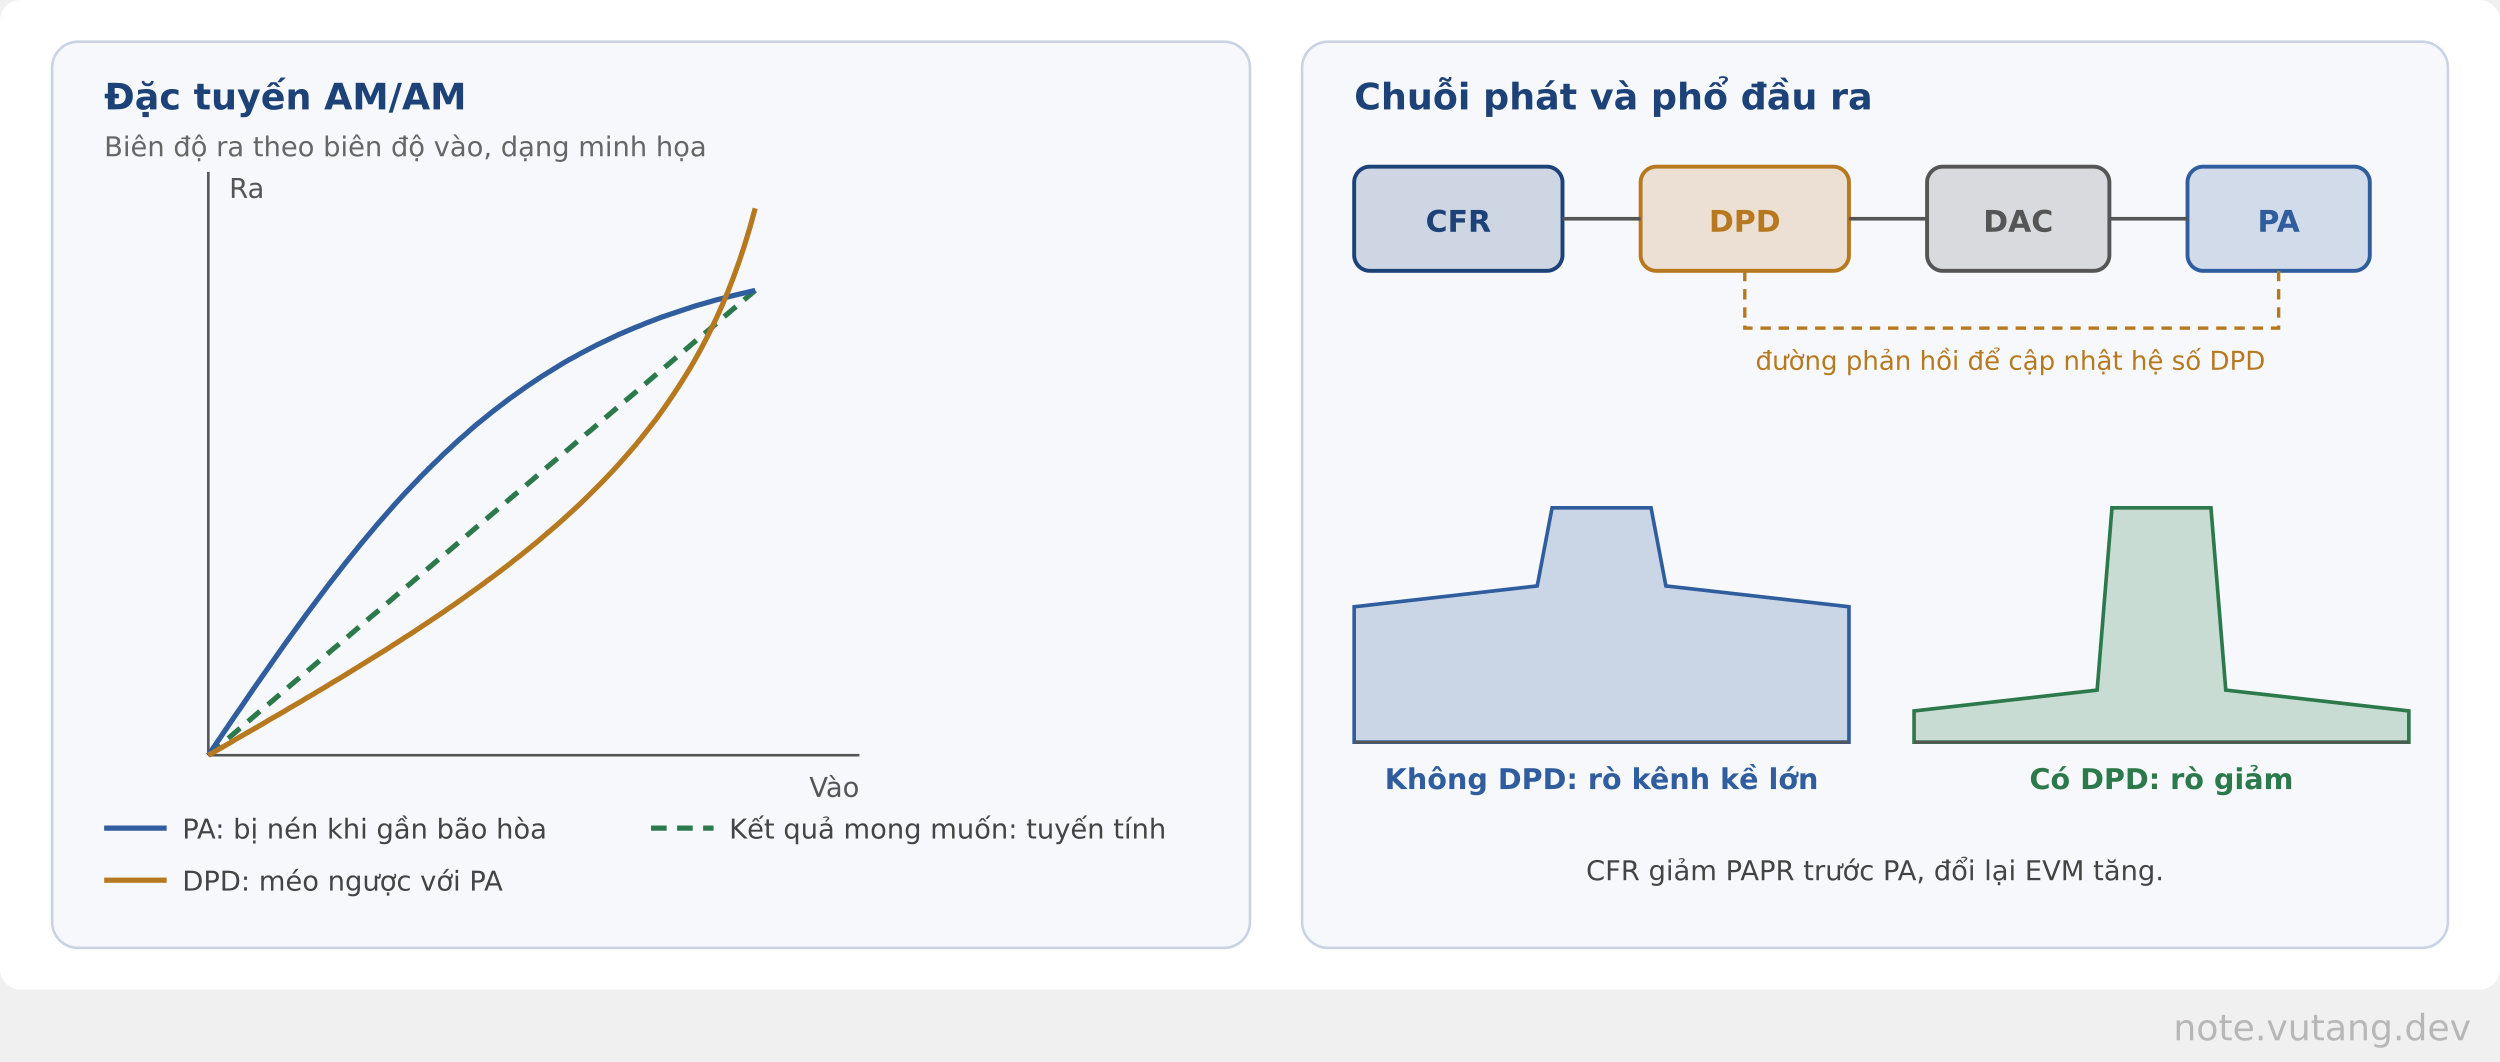
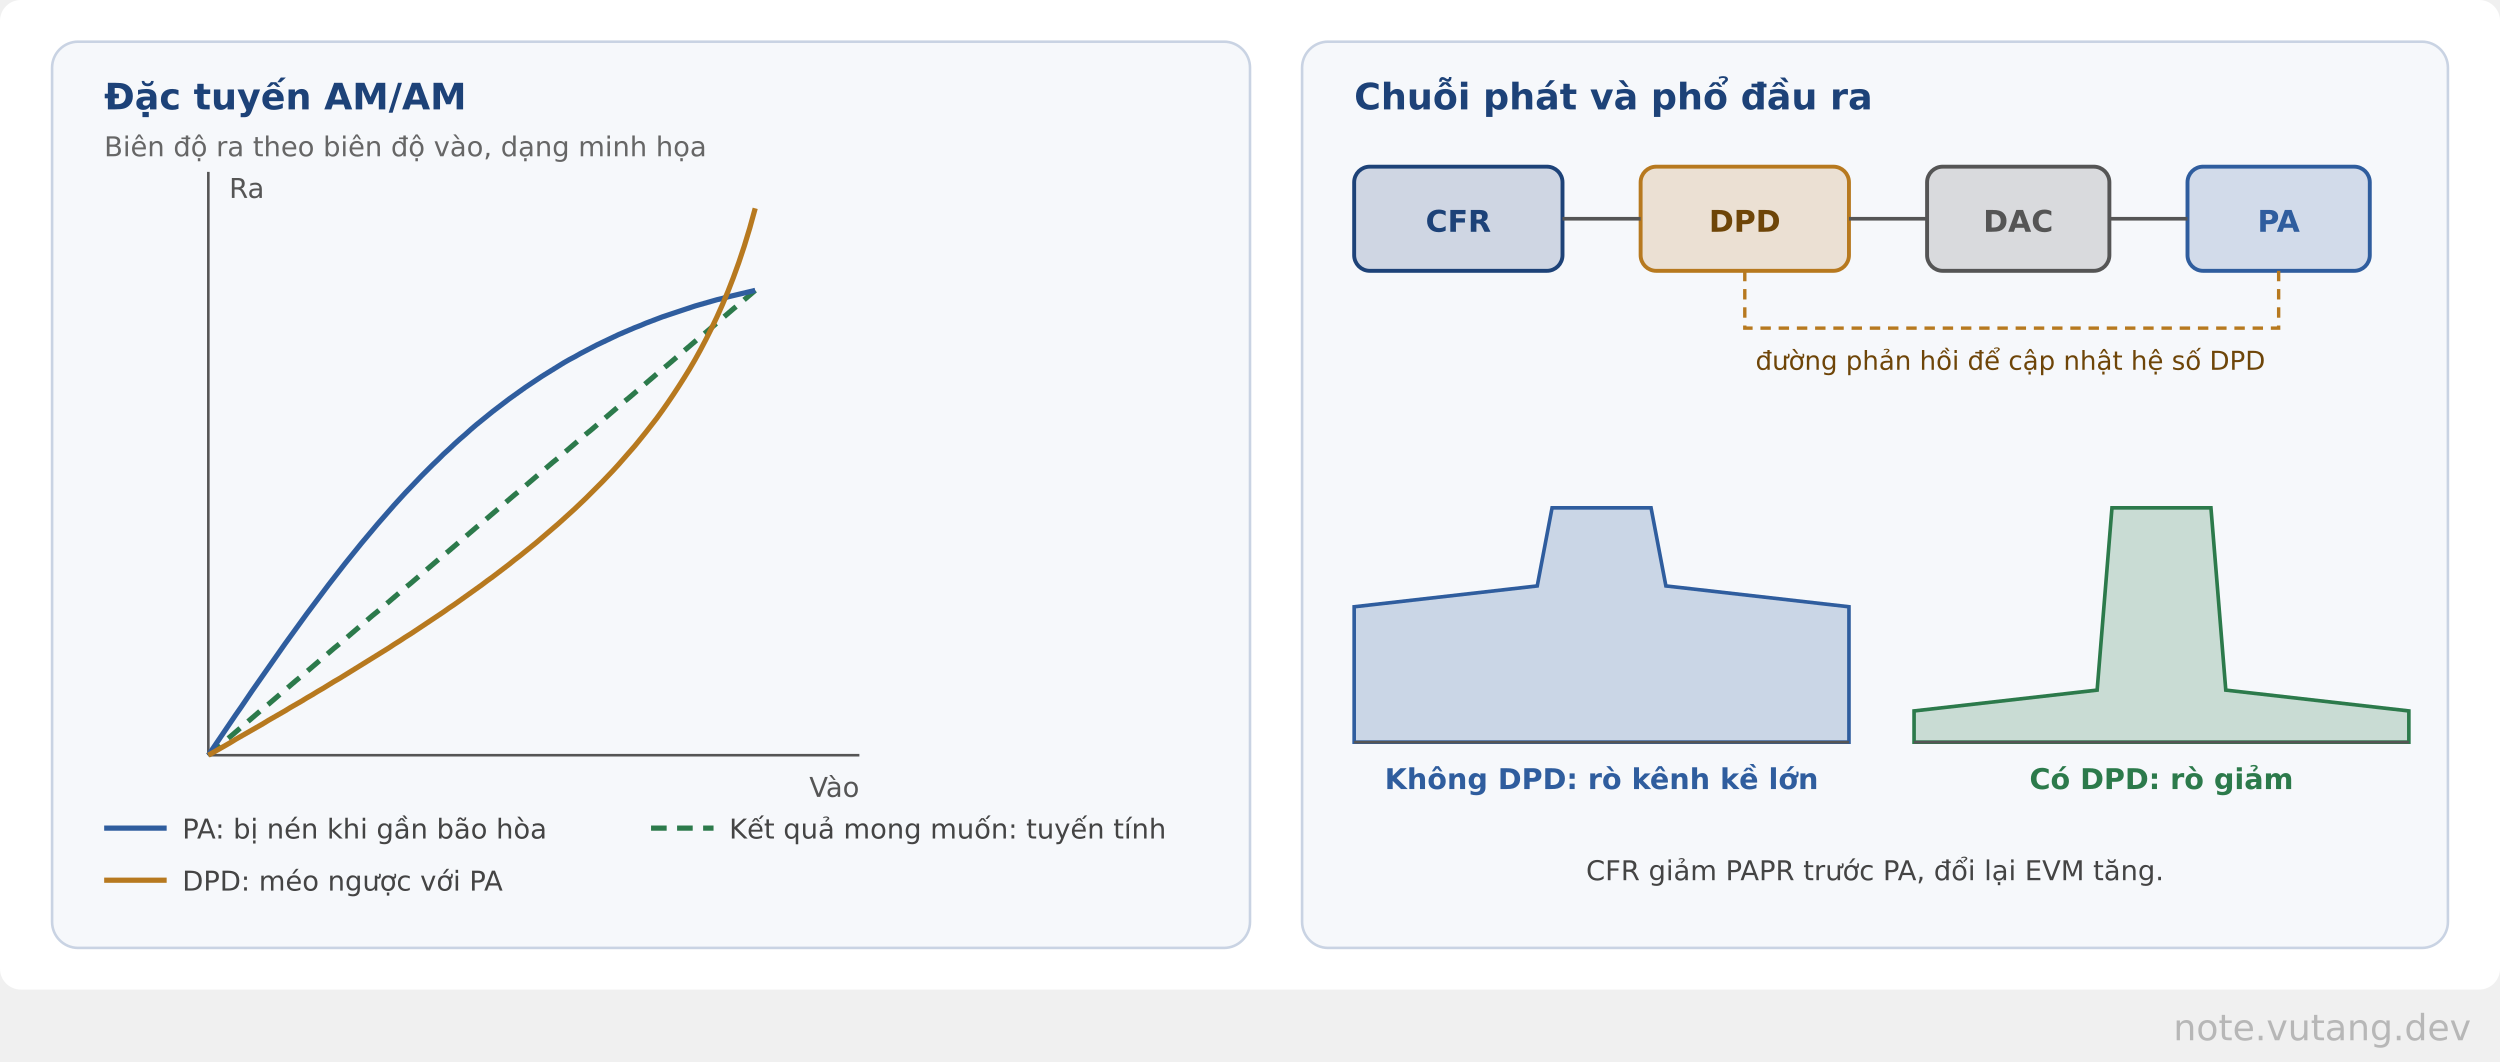
<svg xmlns="http://www.w3.org/2000/svg" role="img" viewBox="0 0 960 407.79" font-family="DejaVu Sans, sans-serif">
  <rect x="0" y="0" width="960" height="380" rx="8" fill="#ffffff" />
  <rect x="20" y="16" width="460" height="348" rx="10" fill="#f6f8fb" stroke="#c9d3e3" />
  <text x="40" y="42" font-size="14" font-weight="700" fill="#1d4278">Đặc tuyến AM/AM</text>
  <text x="40" y="60" font-size="10.5" fill="#666">Biên độ ra theo biên độ vào, dạng minh họa</text>
  <line x1="80" y1="290" x2="330" y2="290" stroke="#555" />
  <line x1="80" y1="290" x2="80" y2="66" stroke="#555" />
  <text x="330" y="306" font-size="10.5" text-anchor="end" fill="#555">Vào</text>
  <text x="88" y="76" font-size="10.5" text-anchor="start" fill="#555">Ra</text>
  <polyline points="80.0,290.0 82.1,288.2 84.2,286.4 86.3,284.6 88.4,282.9 90.5,281.1 92.6,279.3 94.7,277.5 96.8,275.7 98.9,273.9 101.0,272.1 103.1,270.4 105.2,268.6 107.3,266.8 109.4,265.0 111.5,263.2 113.6,261.4 115.7,259.7 117.8,257.9 119.9,256.1 122.0,254.3 124.1,252.5 126.2,250.7 128.3,248.9 130.4,247.2 132.5,245.4 134.6,243.6 136.7,241.8 138.8,240.0 140.9,238.2 143.0,236.4 145.1,234.7 147.2,232.9 149.3,231.1 151.4,229.3 153.5,227.5 155.6,225.7 157.7,224.0 159.8,222.2 161.9,220.4 164.0,218.6 166.1,216.8 168.2,215.0 170.3,213.2 172.4,211.5 174.5,209.7 176.6,207.9 178.7,206.1 180.8,204.3 182.9,202.5 185.0,200.8 187.1,199.0 189.2,197.2 191.3,195.4 193.4,193.6 195.5,191.8 197.6,190.0 199.7,188.3 201.8,186.5 203.9,184.7 206.0,182.9 208.1,181.1 210.2,179.3 212.3,177.5 214.4,175.8 216.5,174.0 218.6,172.2 220.7,170.4 222.8,168.6 224.9,166.8 227.0,165.1 229.1,163.3 231.2,161.5 233.3,159.7 235.4,157.9 237.5,156.1 239.6,154.3 241.7,152.6 243.8,150.8 245.9,149.0 248.0,147.2 250.1,145.4 252.2,143.6 254.3,141.8 256.4,140.1 258.5,138.3 260.6,136.5 262.7,134.7 264.8,132.9 266.9,131.1 269.0,129.3 271.1,127.6 273.2,125.8 275.3,124.0 277.4,122.2 279.5,120.4 281.6,118.6 283.7,116.9 285.8,115.1 287.9,113.3 290.0,111.5" fill="none" stroke="#2c7a4b" stroke-width="2" stroke-dasharray="6 4" />
  <polyline points="80.0,290.0 82.1,286.9 84.2,283.8 86.3,280.7 88.4,277.6 90.5,274.5 92.6,271.5 94.7,268.4 96.8,265.3 98.9,262.3 101.0,259.3 103.1,256.3 105.2,253.3 107.3,250.3 109.4,247.3 111.5,244.4 113.6,241.5 115.7,238.6 117.8,235.7 119.9,232.9 122.0,230.1 124.1,227.3 126.2,224.5 128.3,221.8 130.4,219.1 132.5,216.4 134.6,213.8 136.7,211.2 138.8,208.6 140.9,206.1 143.0,203.6 145.1,201.1 147.2,198.7 149.3,196.3 151.4,193.9 153.5,191.6 155.6,189.3 157.7,187.1 159.8,184.9 161.9,182.7 164.0,180.6 166.1,178.5 168.2,176.5 170.3,174.4 172.4,172.5 174.5,170.5 176.6,168.6 178.7,166.8 180.8,164.9 182.9,163.1 185.0,161.4 187.1,159.7 189.2,158.0 191.3,156.4 193.4,154.8 195.5,153.2 197.6,151.7 199.7,150.2 201.8,148.7 203.9,147.3 206.0,145.9 208.1,144.5 210.2,143.2 212.3,141.9 214.4,140.6 216.5,139.3 218.6,138.1 220.7,137.0 222.8,135.8 224.9,134.7 227.0,133.6 229.1,132.5 231.2,131.5 233.3,130.5 235.4,129.5 237.5,128.5 239.6,127.6 241.7,126.7 243.8,125.8 245.9,125.0 248.0,124.1 250.1,123.3 252.2,122.5 254.3,121.7 256.4,121.0 258.5,120.3 260.6,119.6 262.7,118.9 264.8,118.2 266.9,117.5 269.0,116.9 271.1,116.3 273.2,115.7 275.3,115.1 277.4,114.6 279.5,114.0 281.6,113.5 283.7,113.0 285.8,112.5 287.9,112.0 290.0,111.5" fill="none" stroke="#2f5d9e" stroke-width="2" />
  <polyline points="80.0,290.0 82.1,288.8 84.2,287.6 86.3,286.4 88.4,285.2 90.5,283.9 92.6,282.7 94.7,281.5 96.8,280.3 98.9,279.1 101.0,277.9 103.1,276.6 105.2,275.4 107.3,274.2 109.4,273.0 111.5,271.7 113.6,270.5 115.7,269.3 117.8,268.0 119.9,266.8 122.0,265.5 124.1,264.3 126.2,263.0 128.3,261.7 130.4,260.5 132.5,259.2 134.6,257.9 136.7,256.6 138.8,255.3 140.9,254.0 143.0,252.7 145.1,251.4 147.2,250.1 149.3,248.8 151.4,247.4 153.5,246.1 155.6,244.7 157.7,243.4 159.8,242.0 161.9,240.6 164.0,239.2 166.1,237.8 168.2,236.4 170.3,235.0 172.4,233.5 174.5,232.1 176.6,230.6 178.7,229.1 180.8,227.6 182.9,226.1 185.0,224.6 187.1,223.0 189.2,221.5 191.3,219.9 193.4,218.3 195.5,216.7 197.6,215.0 199.7,213.4 201.8,211.7 203.9,210.0 206.0,208.3 208.1,206.5 210.2,204.7 212.3,202.9 214.4,201.1 216.5,199.2 218.6,197.3 220.7,195.4 222.8,193.4 224.9,191.4 227.0,189.3 229.1,187.2 231.2,185.1 233.3,182.9 235.4,180.7 237.5,178.4 239.6,176.0 241.7,173.6 243.8,171.2 245.9,168.6 248.0,166.0 250.1,163.3 252.2,160.6 254.3,157.7 256.4,154.7 258.5,151.6 260.6,148.4 262.7,145.1 264.8,141.7 266.9,138.1 269.0,134.3 271.1,130.3 273.2,126.1 275.3,121.7 277.4,117.0 279.5,112.0 281.6,106.6 283.7,100.8 285.8,94.5 287.9,87.6 290.0,80.0" fill="none" stroke="#b7791f" stroke-width="2" />
  <line x1="40" y1="318" x2="64" y2="318" stroke="#2f5d9e" stroke-width="2" />
  <text x="70" y="322" font-size="10.5" text-anchor="start" fill="#444">PA: bị nén khi gần bão hòa</text>
  <line x1="40" y1="338" x2="64" y2="338" stroke="#b7791f" stroke-width="2" />
  <text x="70" y="342" font-size="10.5" text-anchor="start" fill="#444">DPD: méo ngược với PA</text>
  <line x1="250" y1="318" x2="274" y2="318" stroke="#2c7a4b" stroke-width="2" stroke-dasharray="6 4" />
  <text x="280" y="322" font-size="10.5" text-anchor="start" fill="#444">Kết quả mong muốn: tuyến tính</text>
  <rect x="500" y="16" width="440" height="348" rx="10" fill="#f6f8fb" stroke="#c9d3e3" />
  <text x="520" y="42" font-size="14" font-weight="700" fill="#1d4278">Chuỗi phát và phổ đầu ra</text>
  <rect x="520" y="64" width="80" height="40" rx="6" fill="#1d4278" fill-opacity="0.18" stroke="#1d4278" stroke-width="1.5" />
  <text x="560.0" y="89" font-size="11.5" text-anchor="middle" fill="#1d4278" font-weight="700">CFR</text>
  <rect x="630" y="64" width="80" height="40" rx="6" fill="#b7791f" fill-opacity="0.18" stroke="#b7791f" stroke-width="1.5" />
-   <text x="670.0" y="89" font-size="11.5" text-anchor="middle" fill="#b7791f" font-weight="700">DPD</text>
+   <text x="670.0" y="89" font-size="11.5" text-anchor="middle" fill="#6e4508" font-weight="700">DPD</text>
  <rect x="740" y="64" width="70" height="40" rx="6" fill="#555" fill-opacity="0.18" stroke="#555" stroke-width="1.5" />
  <text x="775.0" y="89" font-size="11.5" text-anchor="middle" fill="#555" font-weight="700">DAC</text>
  <rect x="840" y="64" width="70" height="40" rx="6" fill="#2f5d9e" fill-opacity="0.18" stroke="#2f5d9e" stroke-width="1.5" />
  <text x="875.0" y="89" font-size="11.5" text-anchor="middle" fill="#2f5d9e" font-weight="700">PA</text>
  <line x1="600" y1="84" x2="630" y2="84" stroke="#555" stroke-width="1.4" />
  <line x1="710" y1="84" x2="740" y2="84" stroke="#555" stroke-width="1.4" />
  <line x1="810" y1="84" x2="840" y2="84" stroke="#555" stroke-width="1.4" />
  <path d="M875 104 V126 H670 V104" fill="none" stroke="#b7791f" stroke-width="1.3" stroke-dasharray="4 3" />
-   <text x="772" y="142" font-size="10" text-anchor="middle" fill="#b7791f">đường phản hồi để cập nhật hệ số DPD</text>
+   <text x="772" y="142" font-size="10" text-anchor="middle" fill="#6e4508">đường phản hồi để cập nhật hệ số DPD</text>
  <path d="M520 285 L520 233 L590.3 225 L596.0 195 H634.0 L639.7 225 L710 233 L710 285 Z" fill="#2f5d9e" fill-opacity="0.22" stroke="#2f5d9e" stroke-width="1.4" />
  <line x1="520" y1="285" x2="710" y2="285" stroke="#555" />
  <text x="615.0" y="303" font-size="11" text-anchor="middle" fill="#2f5d9e" font-weight="700">Không DPD: rò kênh kề lớn</text>
  <path d="M735 285 L735 273 L805.3 265 L811.0 195 H849.0 L854.7 265 L925 273 L925 285 Z" fill="#2c7a4b" fill-opacity="0.22" stroke="#2c7a4b" stroke-width="1.4" />
  <line x1="735" y1="285" x2="925" y2="285" stroke="#555" />
  <text x="830.0" y="303" font-size="11" text-anchor="middle" fill="#2c7a4b" font-weight="700">Có DPD: rò giảm</text>
  <text x="720" y="338" font-size="10.5" text-anchor="middle" fill="#444">CFR giảm PAPR trước PA, đổi lại EVM tăng.</text>
  <text id="wm" x="948.88" y="399.45" text-anchor="end" font-size="13.89" font-family="DejaVu Sans, sans-serif" style="fill:#888;fill-opacity:0.55">note.vutang.dev</text>
</svg>
